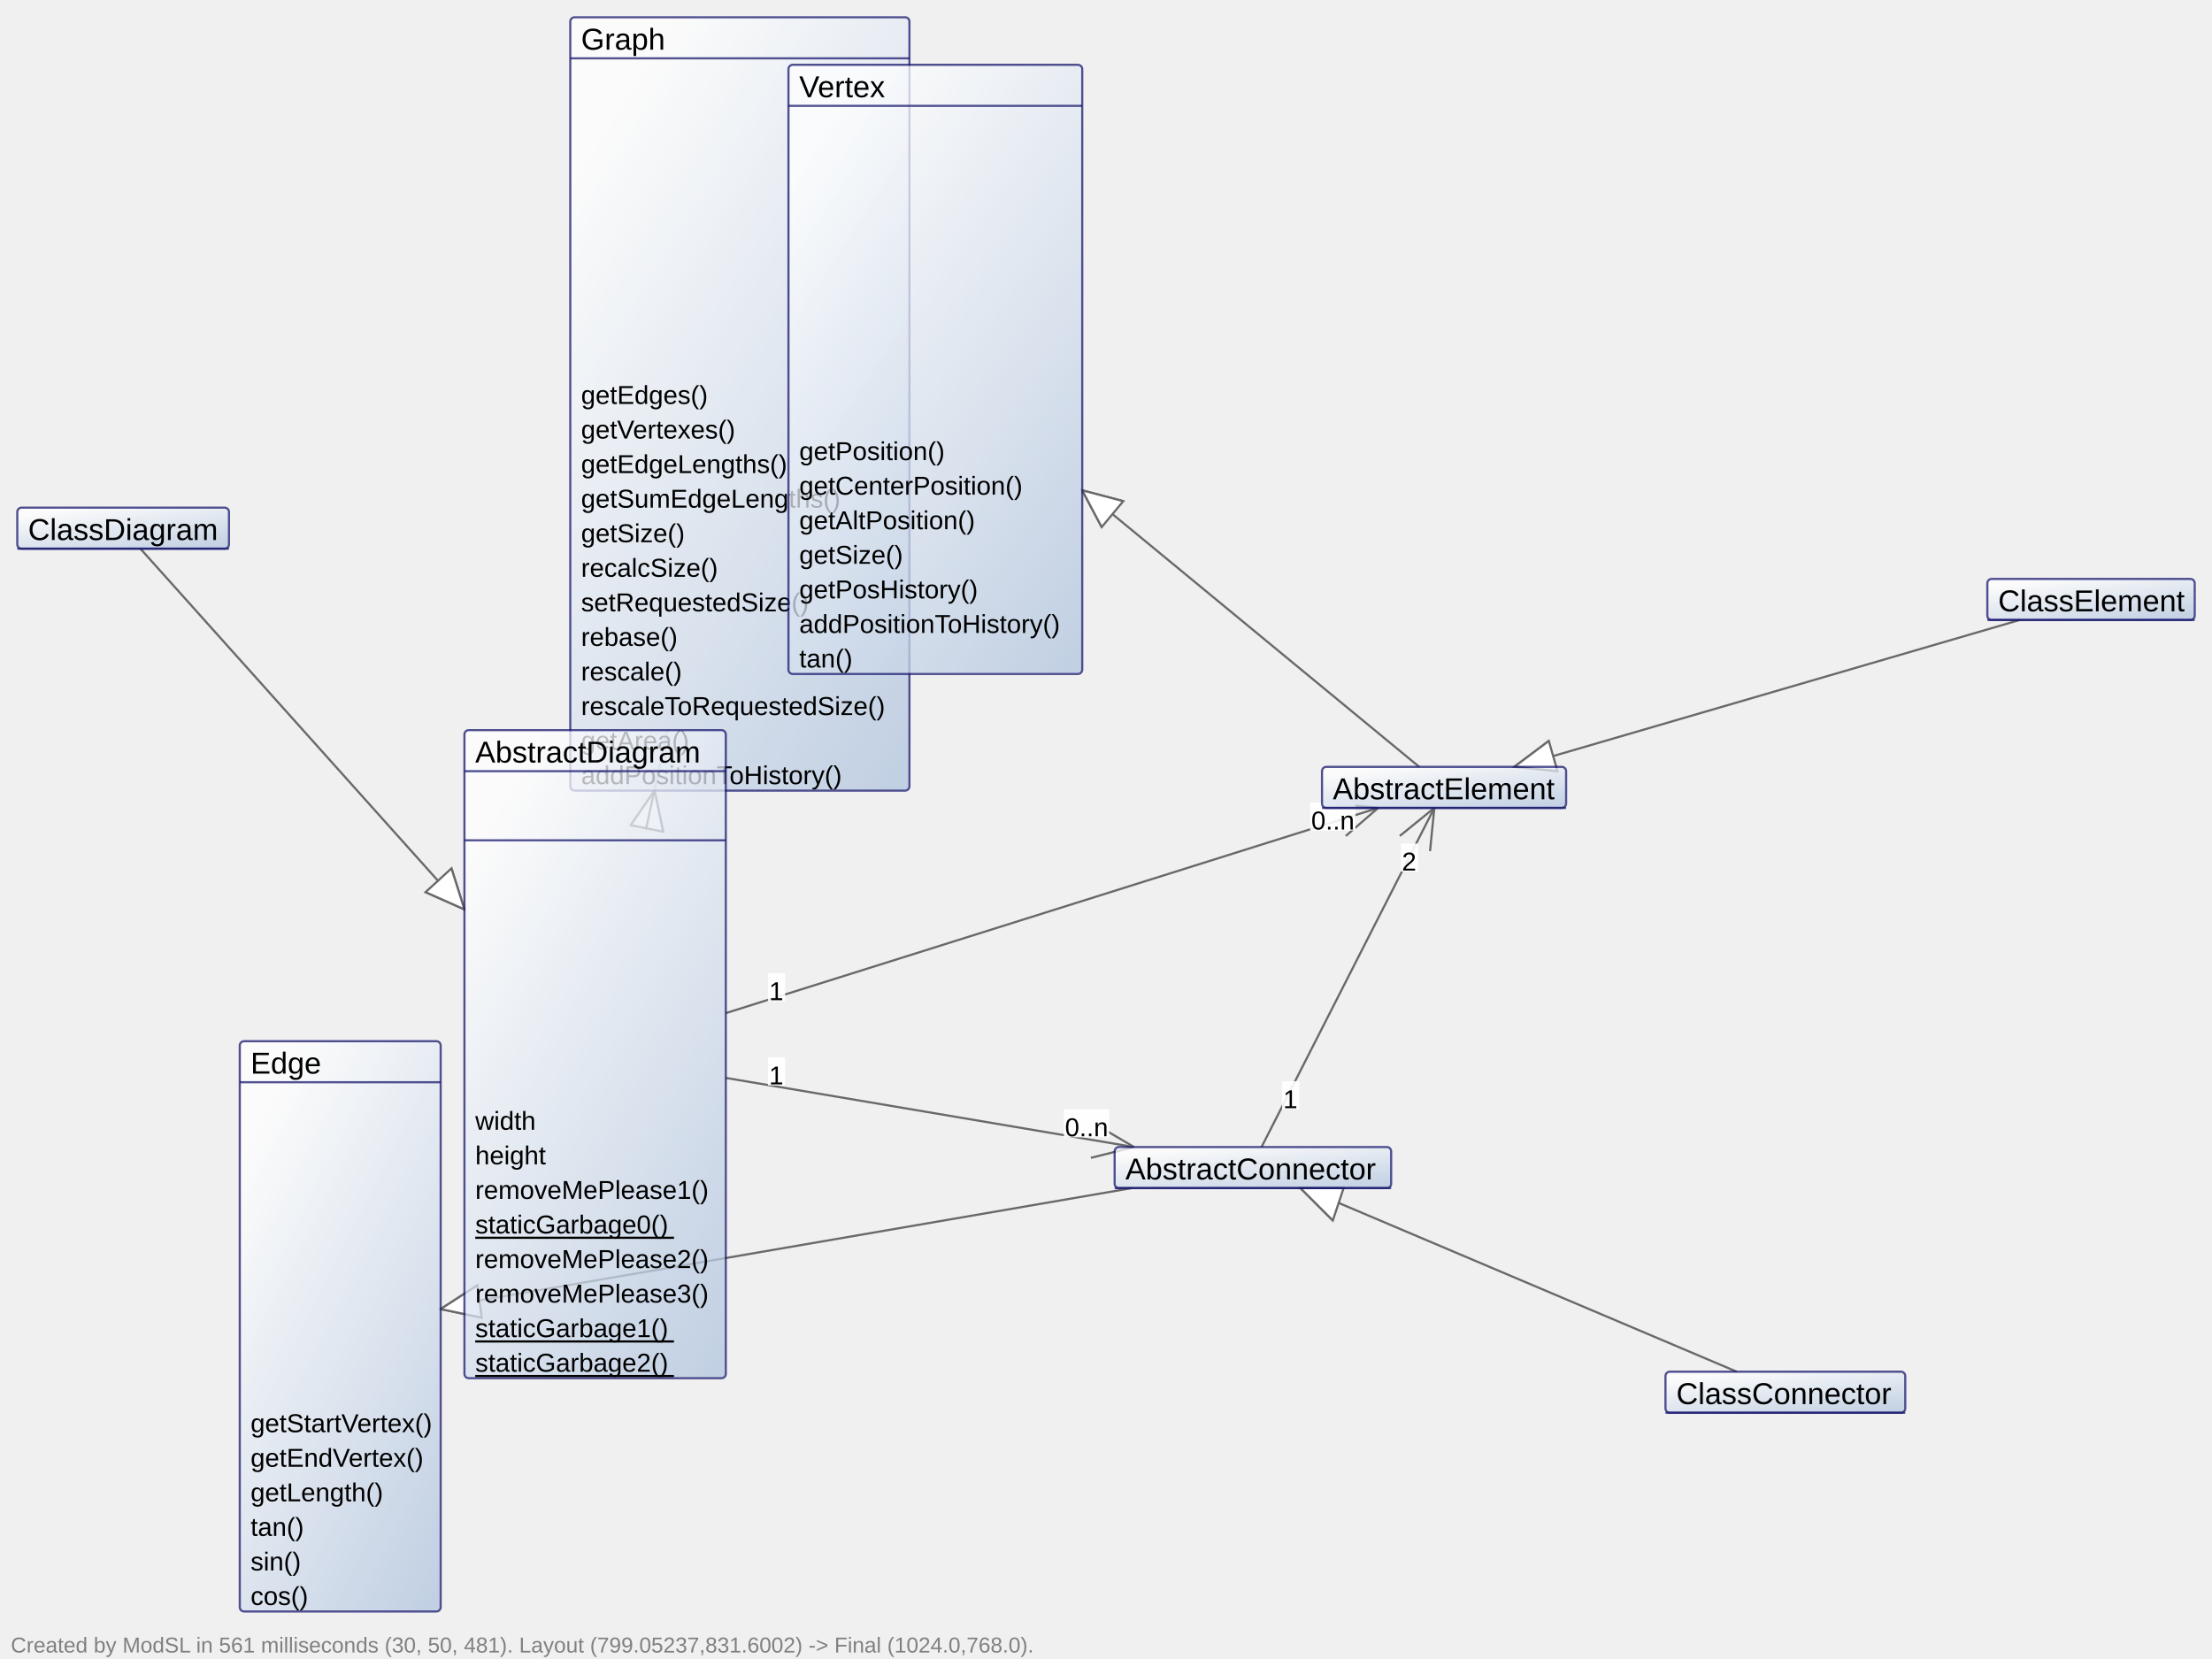
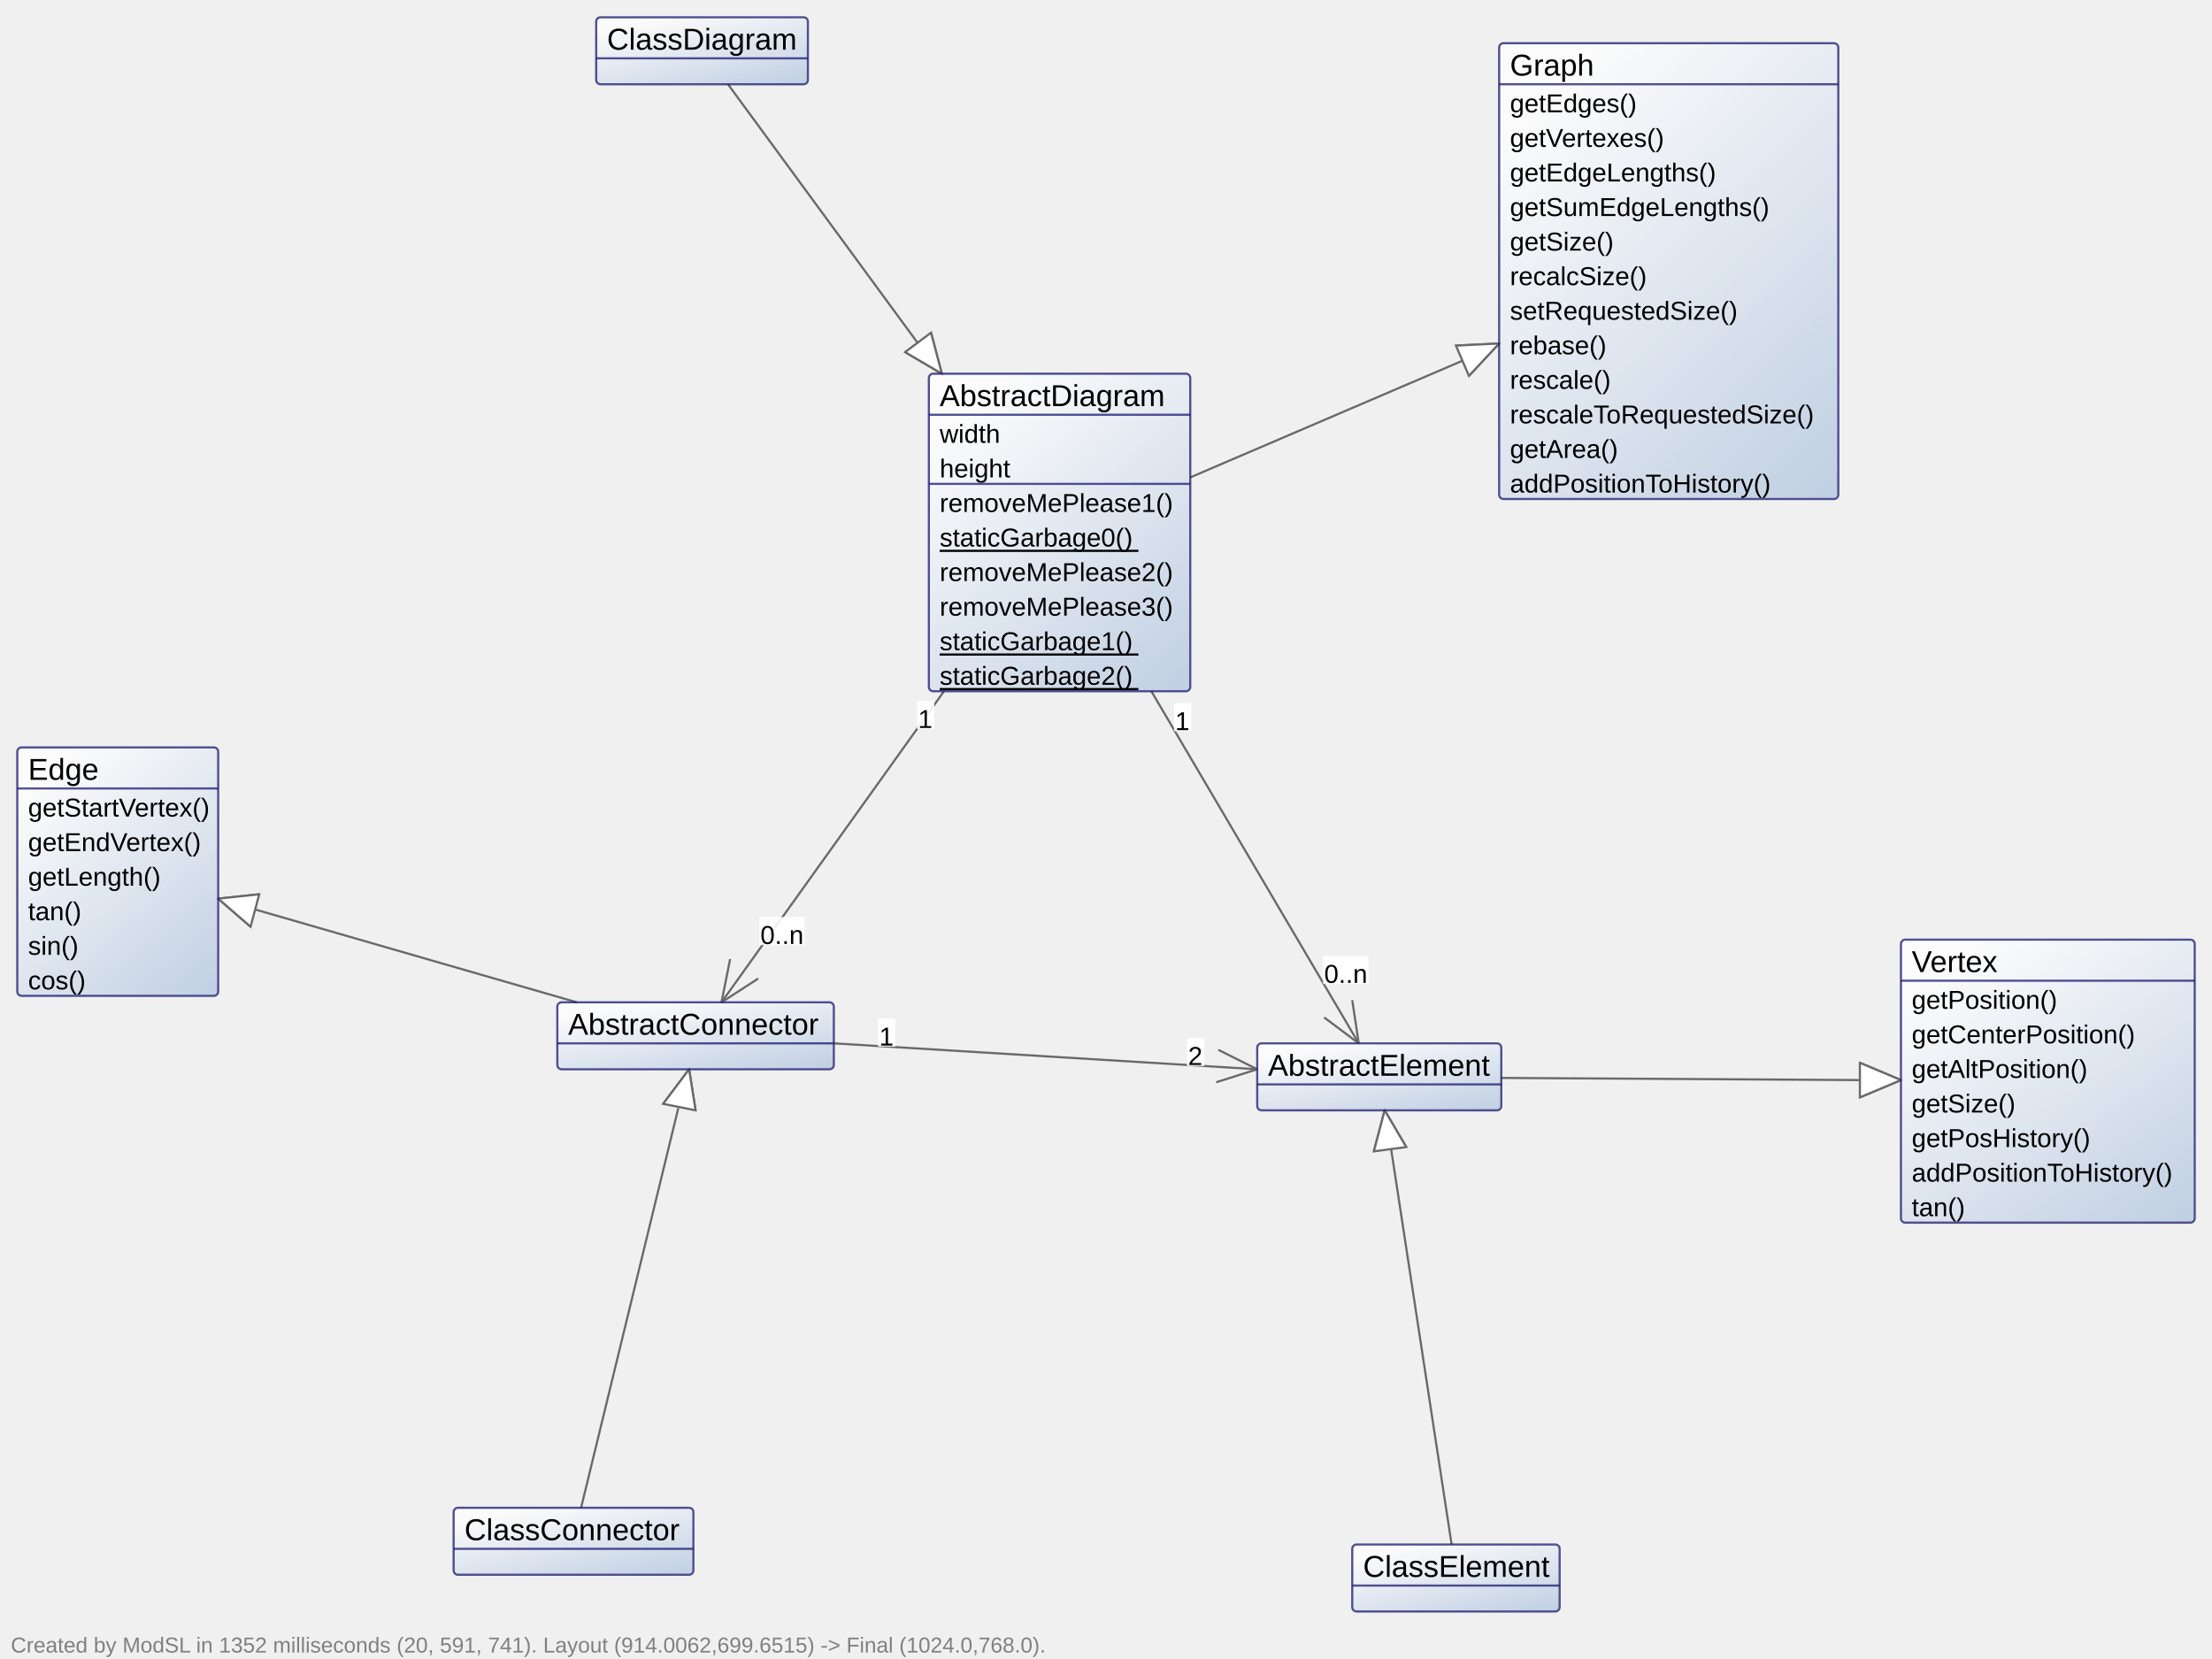
<svg xmlns="http://www.w3.org/2000/svg" width="1024" height="768">
  <defs>
    <linearGradient id="header_gradient" x1="10%" y1="50%" x2="100%" y2="100%">
      <stop offset="0%" style="stop-color:white; stop-opacity:1" />
      <stop offset="100%" style="stop-color:lightsteelblue; stop-opacity:0.5" />
    </linearGradient>
    <linearGradient id="element_gradient" x1="30%" y1="0%" x2="100%" y2="100%">
      <stop offset="0%" style="stop-color:white;stop-opacity:1" />
      <stop offset="100%" style="stop-color:lightsteelblue;stop-opacity:1" />
    </linearGradient>
  </defs>
  <style type="text/css">
	 
		
		* {
			font-family: Tahoma, Verdana, Arial;
		} 
			
		.header {
			fill:url(#header_gradient);
		}
			
		.header_text {
			fill: black;
		}
			
		.footer {
			fill: none; 
		}
			
		.footer_text {
			fill: grey; 
		}
			
		.element {
			fill: url(#element_gradient); 
			stroke: midnightblue; 
			stroke-width: 1px;
			opacity: 0.75;
		}
			
		.element_detail {
			fill: black;
		}
			
		.element_detail_underline {
			stroke: black; 
			stroke-width: 1px;
		}
			
		.element_header {
			fill: black; 
		}
			
		.connector {
			fill: white; 
			stroke: dimgrey; 
			stroke-width: 1px;
		}
		
		.connector_text {
			fill: black; 
		}
		
		.connector_text_background {
			fill: white; 
			stroke: white;
			opacity: 0.9;
		}
		
		.history {
			fill: none;
			stroke: lightgrey;
			stroke-width: 1px;
		}
		 
	
</style>
-   <line x1="307" y1="385" x2="303" y2="366" class="connector" />
-   <line x1="292" y1="382" x2="303" y2="366" class="connector" />
-   <polygon points="307,385 292,382 303,366" class="connector" />
-   <line x1="309" y1="338" x2="299" y2="384" class="connector" />
-   <line x1="623" y1="387" x2="638" y2="374" class="connector" />
-   <line x1="618" y1="372" x2="638" y2="374" class="connector" />
-   <line x1="336" y1="469" x2="638" y2="374" class="connector" />
-   <rect x="356" y="451" width="7" height="12" class="connector_text_background" />
-   <text x="356" y="463" class="connector_text" font-size="12">1</text>
-   <rect x="607" y="372" width="20" height="12" class="connector_text_background" />
-   <text x="607" y="384" class="connector_text" font-size="12">0..n</text>
-   <line x1="505" y1="536" x2="525" y2="531" class="connector" />
-   <line x1="508" y1="521" x2="525" y2="531" class="connector" />
-   <line x1="336" y1="499" x2="525" y2="531" class="connector" />
-   <rect x="356" y="490" width="7" height="12" class="connector_text_background" />
-   <text x="356" y="502" class="connector_text" font-size="12">1</text>
-   <rect x="493" y="514" width="20" height="12" class="connector_text_background" />
-   <text x="493" y="526" class="connector_text" font-size="12">0..n</text>
-   <line x1="520" y1="232" x2="501" y2="227" class="connector" />
-   <line x1="510" y1="244" x2="501" y2="227" class="connector" />
-   <polygon points="520,232 510,244 501,227" class="connector" />
-   <line x1="657" y1="355" x2="515" y2="238" class="connector" />
-   <line x1="221" y1="595" x2="204" y2="606" class="connector" />
-   <line x1="223" y1="610" x2="204" y2="606" class="connector" />
-   <polygon points="221,595 223,610 204,606" class="connector" />
-   <line x1="524" y1="550" x2="222" y2="602" class="connector" />
-   <line x1="662" y1="394" x2="664" y2="374" class="connector" />
-   <line x1="648" y1="387" x2="664" y2="374" class="connector" />
-   <line x1="584" y1="531" x2="664" y2="374" class="connector" />
-   <rect x="594" y="501" width="7" height="12" class="connector_text_background" />
-   <text x="594" y="513" class="connector_text" font-size="12">1</text>
-   <rect x="649" y="391" width="7" height="12" class="connector_text_background" />
-   <text x="649" y="403" class="connector_text" font-size="12">2</text>
-   <line x1="197" y1="413" x2="215" y2="421" class="connector" />
-   <line x1="209" y1="402" x2="215" y2="421" class="connector" />
-   <polygon points="197,413 209,402 215,421" class="connector" />
-   <line x1="65" y1="254" x2="203" y2="408" class="connector" />
-   <line x1="717" y1="343" x2="701" y2="355" class="connector" />
-   <line x1="721" y1="357" x2="701" y2="355" class="connector" />
-   <polygon points="717,343 721,357 701,355" class="connector" />
-   <line x1="935" y1="287" x2="719" y2="350" class="connector" />
-   <line x1="622" y1="550" x2="602" y2="550" class="connector" />
-   <line x1="617" y1="565" x2="602" y2="550" class="connector" />
-   <polygon points="622,550 617,565 602,550" class="connector" />
-   <line x1="804" y1="635" x2="620" y2="557" class="connector" />
-   <rect name="Graph" x="264" y="8" width="157" height="358" rx="2" class="element" />
-   <line x1="264" y1="27" x2="421" y2="27" class="element" />
-   <text x="269" y="23" font-size="14" class="element_header">Graph</text>
-   <text x="269" y="187" class="element_detail" font-size="12">getEdges()</text>
-   <text x="269" y="203" class="element_detail" font-size="12">getVertexes()</text>
-   <text x="269" y="219" class="element_detail" font-size="12">getEdgeLengths()</text>
-   <text x="269" y="235" class="element_detail" font-size="12">getSumEdgeLengths()</text>
-   <text x="269" y="251" class="element_detail" font-size="12">getSize()</text>
-   <text x="269" y="267" class="element_detail" font-size="12">recalcSize()</text>
-   <text x="269" y="283" class="element_detail" font-size="12">setRequestedSize()</text>
-   <text x="269" y="299" class="element_detail" font-size="12">rebase()</text>
-   <text x="269" y="315" class="element_detail" font-size="12">rescale()</text>
-   <text x="269" y="331" class="element_detail" font-size="12">rescaleToRequestedSize()</text>
-   <text x="269" y="347" class="element_detail" font-size="12">getArea()</text>
-   <text x="269" y="363" class="element_detail" font-size="12">addPositionToHistory()</text>
-   <rect name="Edge" x="111" y="482" width="93" height="264" rx="2" class="element" />
-   <line x1="111" y1="501" x2="204" y2="501" class="element" />
-   <text x="116" y="497" font-size="14" class="element_header">Edge</text>
-   <text x="116" y="663" class="element_detail" font-size="12">getStartVertex()</text>
-   <text x="116" y="679" class="element_detail" font-size="12">getEndVertex()</text>
-   <text x="116" y="695" class="element_detail" font-size="12">getLength()</text>
-   <text x="116" y="711" class="element_detail" font-size="12">tan()</text>
-   <text x="116" y="727" class="element_detail" font-size="12">sin()</text>
-   <text x="116" y="743" class="element_detail" font-size="12">cos()</text>
-   <rect name="Vertex" x="365" y="30" width="136" height="282" rx="2" class="element" />
-   <line x1="365" y1="49" x2="501" y2="49" class="element" />
-   <text x="370" y="45" font-size="14" class="element_header">Vertex</text>
-   <text x="370" y="213" class="element_detail" font-size="12">getPosition()</text>
-   <text x="370" y="229" class="element_detail" font-size="12">getCenterPosition()</text>
-   <text x="370" y="245" class="element_detail" font-size="12">getAltPosition()</text>
-   <text x="370" y="261" class="element_detail" font-size="12">getSize()</text>
-   <text x="370" y="277" class="element_detail" font-size="12">getPosHistory()</text>
-   <text x="370" y="293" class="element_detail" font-size="12">addPositionToHistory()</text>
-   <text x="370" y="309" class="element_detail" font-size="12">tan()</text>
-   <rect name="AbstractDiagram" x="215" y="338" width="121" height="300" rx="2" class="element" />
-   <line x1="215" y1="357" x2="336" y2="357" class="element" />
-   <line x1="215" y1="389" x2="336" y2="389" class="element" />
-   <text x="220" y="353" font-size="14" class="element_header">AbstractDiagram</text>
-   <text x="220" y="555" class="element_detail" font-size="12">removeMePlease1()</text>
-   <text x="220" y="571" class="element_detail" font-size="12">staticGarbage0()</text>
-   <line x1="220" y1="573" x2="312" y2="573" class="element_detail_underline" />
-   <text x="220" y="587" class="element_detail" font-size="12">removeMePlease2()</text>
-   <text x="220" y="603" class="element_detail" font-size="12">removeMePlease3()</text>
-   <text x="220" y="619" class="element_detail" font-size="12">staticGarbage1()</text>
-   <line x1="220" y1="621" x2="312" y2="621" class="element_detail_underline" />
-   <text x="220" y="635" class="element_detail" font-size="12">staticGarbage2()</text>
-   <line x1="220" y1="637" x2="312" y2="637" class="element_detail_underline" />
-   <text x="220" y="523" class="element_detail" font-size="12">width</text>
-   <text x="220" y="539" class="element_detail" font-size="12">height</text>
-   <rect name="AbstractElement" x="612" y="355" width="113" height="19" rx="2" class="element" />
-   <line x1="612" y1="374" x2="725" y2="374" class="element" />
-   <text x="617" y="370" font-size="14" class="element_header">AbstractElement</text>
-   <rect name="AbstractConnector" x="516" y="531" width="128" height="19" rx="2" class="element" />
-   <line x1="516" y1="550" x2="644" y2="550" class="element" />
-   <text x="521" y="546" font-size="14" class="element_header">AbstractConnector</text>
-   <rect name="ClassDiagram" x="8" y="235" width="98" height="19" rx="2" class="element" />
-   <line x1="8" y1="254" x2="106" y2="254" class="element" />
-   <text x="13" y="250" font-size="14" class="element_header">ClassDiagram</text>
-   <rect name="ClassElement" x="920" y="268" width="96" height="19" rx="2" class="element" />
-   <line x1="920" y1="287" x2="1016" y2="287" class="element" />
-   <text x="925" y="283" font-size="14" class="element_header">ClassElement</text>
-   <rect name="ClassConnector" x="771" y="635" width="111" height="19" rx="2" class="element" />
-   <line x1="771" y1="654" x2="882" y2="654" class="element" />
-   <text x="776" y="650" font-size="14" class="element_header">ClassConnector</text>
+   <line x1="680" y1="174" x2="694" y2="159" class="connector" />
+   <line x1="674" y1="160" x2="694" y2="159" class="connector" />
+   <polygon points="680,174 674,160 694,159" class="connector" />
+   <line x1="551" y1="221" x2="677" y2="167" class="connector" />
+   <line x1="613" y1="471" x2="629" y2="483" class="connector" />
+   <line x1="626" y1="463" x2="629" y2="483" class="connector" />
+   <line x1="533" y1="320" x2="629" y2="483" class="connector" />
+   <rect x="544" y="326" width="7" height="12" class="connector_text_background" />
+   <text x="544" y="338" class="connector_text" font-size="12">1</text>
+   <rect x="613" y="443" width="20" height="12" class="connector_text_background" />
+   <text x="613" y="455" class="connector_text" font-size="12">0..n</text>
+   <line x1="338" y1="444" x2="334" y2="464" class="connector" />
+   <line x1="351" y1="453" x2="334" y2="464" class="connector" />
+   <line x1="437" y1="320" x2="334" y2="464" class="connector" />
+   <rect x="425" y="325" width="7" height="12" class="connector_text_background" />
+   <text x="425" y="337" class="connector_text" font-size="12">1</text>
+   <rect x="352" y="425" width="20" height="12" class="connector_text_background" />
+   <text x="352" y="437" class="connector_text" font-size="12">0..n</text>
+   <line x1="861" y1="508" x2="880" y2="500" class="connector" />
+   <line x1="861" y1="492" x2="880" y2="500" class="connector" />
+   <polygon points="861,508 861,492 880,500" class="connector" />
+   <line x1="695" y1="499" x2="861" y2="500" class="connector" />
+   <line x1="120" y1="414" x2="101" y2="416" class="connector" />
+   <line x1="116" y1="429" x2="101" y2="416" class="connector" />
+   <polygon points="120,414 116,429 101,416" class="connector" />
+   <line x1="267" y1="464" x2="118" y2="421" class="connector" />
+   <line x1="563" y1="501" x2="582" y2="495" class="connector" />
+   <line x1="564" y1="486" x2="582" y2="495" class="connector" />
+   <line x1="386" y1="483" x2="582" y2="495" class="connector" />
+   <rect x="407" y="472" width="7" height="12" class="connector_text_background" />
+   <text x="407" y="484" class="connector_text" font-size="12">1</text>
+   <rect x="550" y="481" width="7" height="12" class="connector_text_background" />
+   <text x="550" y="493" class="connector_text" font-size="12">2</text>
+   <line x1="419" y1="163" x2="436" y2="173" class="connector" />
+   <line x1="431" y1="154" x2="436" y2="173" class="connector" />
+   <polygon points="419,163 431,154 436,173" class="connector" />
+   <line x1="337" y1="39" x2="425" y2="159" class="connector" />
+   <line x1="651" y1="531" x2="641" y2="514" class="connector" />
+   <line x1="636" y1="533" x2="641" y2="514" class="connector" />
+   <polygon points="651,531 636,533 641,514" class="connector" />
+   <line x1="672" y1="715" x2="644" y2="532" class="connector" />
+   <line x1="322" y1="514" x2="319" y2="495" class="connector" />
+   <line x1="307" y1="511" x2="319" y2="495" class="connector" />
+   <polygon points="322,514 307,511 319,495" class="connector" />
+   <line x1="269" y1="698" x2="314" y2="513" class="connector" />
+   <rect name="Graph" x="694" y="20" width="157" height="211" rx="2" class="element" />
+   <line x1="694" y1="39" x2="851" y2="39" class="element" />
+   <text x="699" y="35" font-size="14" class="element_header">Graph</text>
+   <text x="699" y="52" class="element_detail" font-size="12">getEdges()</text>
+   <text x="699" y="68" class="element_detail" font-size="12">getVertexes()</text>
+   <text x="699" y="84" class="element_detail" font-size="12">getEdgeLengths()</text>
+   <text x="699" y="100" class="element_detail" font-size="12">getSumEdgeLengths()</text>
+   <text x="699" y="116" class="element_detail" font-size="12">getSize()</text>
+   <text x="699" y="132" class="element_detail" font-size="12">recalcSize()</text>
+   <text x="699" y="148" class="element_detail" font-size="12">setRequestedSize()</text>
+   <text x="699" y="164" class="element_detail" font-size="12">rebase()</text>
+   <text x="699" y="180" class="element_detail" font-size="12">rescale()</text>
+   <text x="699" y="196" class="element_detail" font-size="12">rescaleToRequestedSize()</text>
+   <text x="699" y="212" class="element_detail" font-size="12">getArea()</text>
+   <text x="699" y="228" class="element_detail" font-size="12">addPositionToHistory()</text>
+   <rect name="Edge" x="8" y="346" width="93" height="115" rx="2" class="element" />
+   <line x1="8" y1="365" x2="101" y2="365" class="element" />
+   <text x="13" y="361" font-size="14" class="element_header">Edge</text>
+   <text x="13" y="378" class="element_detail" font-size="12">getStartVertex()</text>
+   <text x="13" y="394" class="element_detail" font-size="12">getEndVertex()</text>
+   <text x="13" y="410" class="element_detail" font-size="12">getLength()</text>
+   <text x="13" y="426" class="element_detail" font-size="12">tan()</text>
+   <text x="13" y="442" class="element_detail" font-size="12">sin()</text>
+   <text x="13" y="458" class="element_detail" font-size="12">cos()</text>
+   <rect name="Vertex" x="880" y="435" width="136" height="131" rx="2" class="element" />
+   <line x1="880" y1="454" x2="1016" y2="454" class="element" />
+   <text x="885" y="450" font-size="14" class="element_header">Vertex</text>
+   <text x="885" y="467" class="element_detail" font-size="12">getPosition()</text>
+   <text x="885" y="483" class="element_detail" font-size="12">getCenterPosition()</text>
+   <text x="885" y="499" class="element_detail" font-size="12">getAltPosition()</text>
+   <text x="885" y="515" class="element_detail" font-size="12">getSize()</text>
+   <text x="885" y="531" class="element_detail" font-size="12">getPosHistory()</text>
+   <text x="885" y="547" class="element_detail" font-size="12">addPositionToHistory()</text>
+   <text x="885" y="563" class="element_detail" font-size="12">tan()</text>
+   <rect name="AbstractDiagram" x="430" y="173" width="121" height="147" rx="2" class="element" />
+   <line x1="430" y1="192" x2="551" y2="192" class="element" />
+   <line x1="430" y1="224" x2="551" y2="224" class="element" />
+   <text x="435" y="188" font-size="14" class="element_header">AbstractDiagram</text>
+   <text x="435" y="237" class="element_detail" font-size="12">removeMePlease1()</text>
+   <text x="435" y="253" class="element_detail" font-size="12">staticGarbage0()</text>
+   <line x1="435" y1="255" x2="527" y2="255" class="element_detail_underline" />
+   <text x="435" y="269" class="element_detail" font-size="12">removeMePlease2()</text>
+   <text x="435" y="285" class="element_detail" font-size="12">removeMePlease3()</text>
+   <text x="435" y="301" class="element_detail" font-size="12">staticGarbage1()</text>
+   <line x1="435" y1="303" x2="527" y2="303" class="element_detail_underline" />
+   <text x="435" y="317" class="element_detail" font-size="12">staticGarbage2()</text>
+   <line x1="435" y1="319" x2="527" y2="319" class="element_detail_underline" />
+   <text x="435" y="205" class="element_detail" font-size="12">width</text>
+   <text x="435" y="221" class="element_detail" font-size="12">height</text>
+   <rect name="AbstractElement" x="582" y="483" width="113" height="31" rx="2" class="element" />
+   <line x1="582" y1="502" x2="695" y2="502" class="element" />
+   <text x="587" y="498" font-size="14" class="element_header">AbstractElement</text>
+   <rect name="AbstractConnector" x="258" y="464" width="128" height="31" rx="2" class="element" />
+   <line x1="258" y1="483" x2="386" y2="483" class="element" />
+   <text x="263" y="479" font-size="14" class="element_header">AbstractConnector</text>
+   <rect name="ClassDiagram" x="276" y="8" width="98" height="31" rx="2" class="element" />
+   <line x1="276" y1="27" x2="374" y2="27" class="element" />
+   <text x="281" y="23" font-size="14" class="element_header">ClassDiagram</text>
+   <rect name="ClassElement" x="626" y="715" width="96" height="31" rx="2" class="element" />
+   <line x1="626" y1="734" x2="722" y2="734" class="element" />
+   <text x="631" y="730" font-size="14" class="element_header">ClassElement</text>
+   <rect name="ClassConnector" x="210" y="698" width="111" height="31" rx="2" class="element" />
+   <line x1="210" y1="717" x2="321" y2="717" class="element" />
+   <text x="215" y="713" font-size="14" class="element_header">ClassConnector</text>
  <rect x="0" y="754" width="1024" height="14" class="footer" />
-   <text x="5" y="765" font-size="10" class="footer_text">Created by ModSL in 561 milliseconds (30, 50, 481). Layout (799.05237,831.6002) -&gt; Final (1024.0,768.0).</text>
+   <text x="5" y="765" font-size="10" class="footer_text">Created by ModSL in 1352 milliseconds (20, 591, 741). Layout (914.0062,699.6515) -&gt; Final (1024.0,768.0).</text>
</svg>
